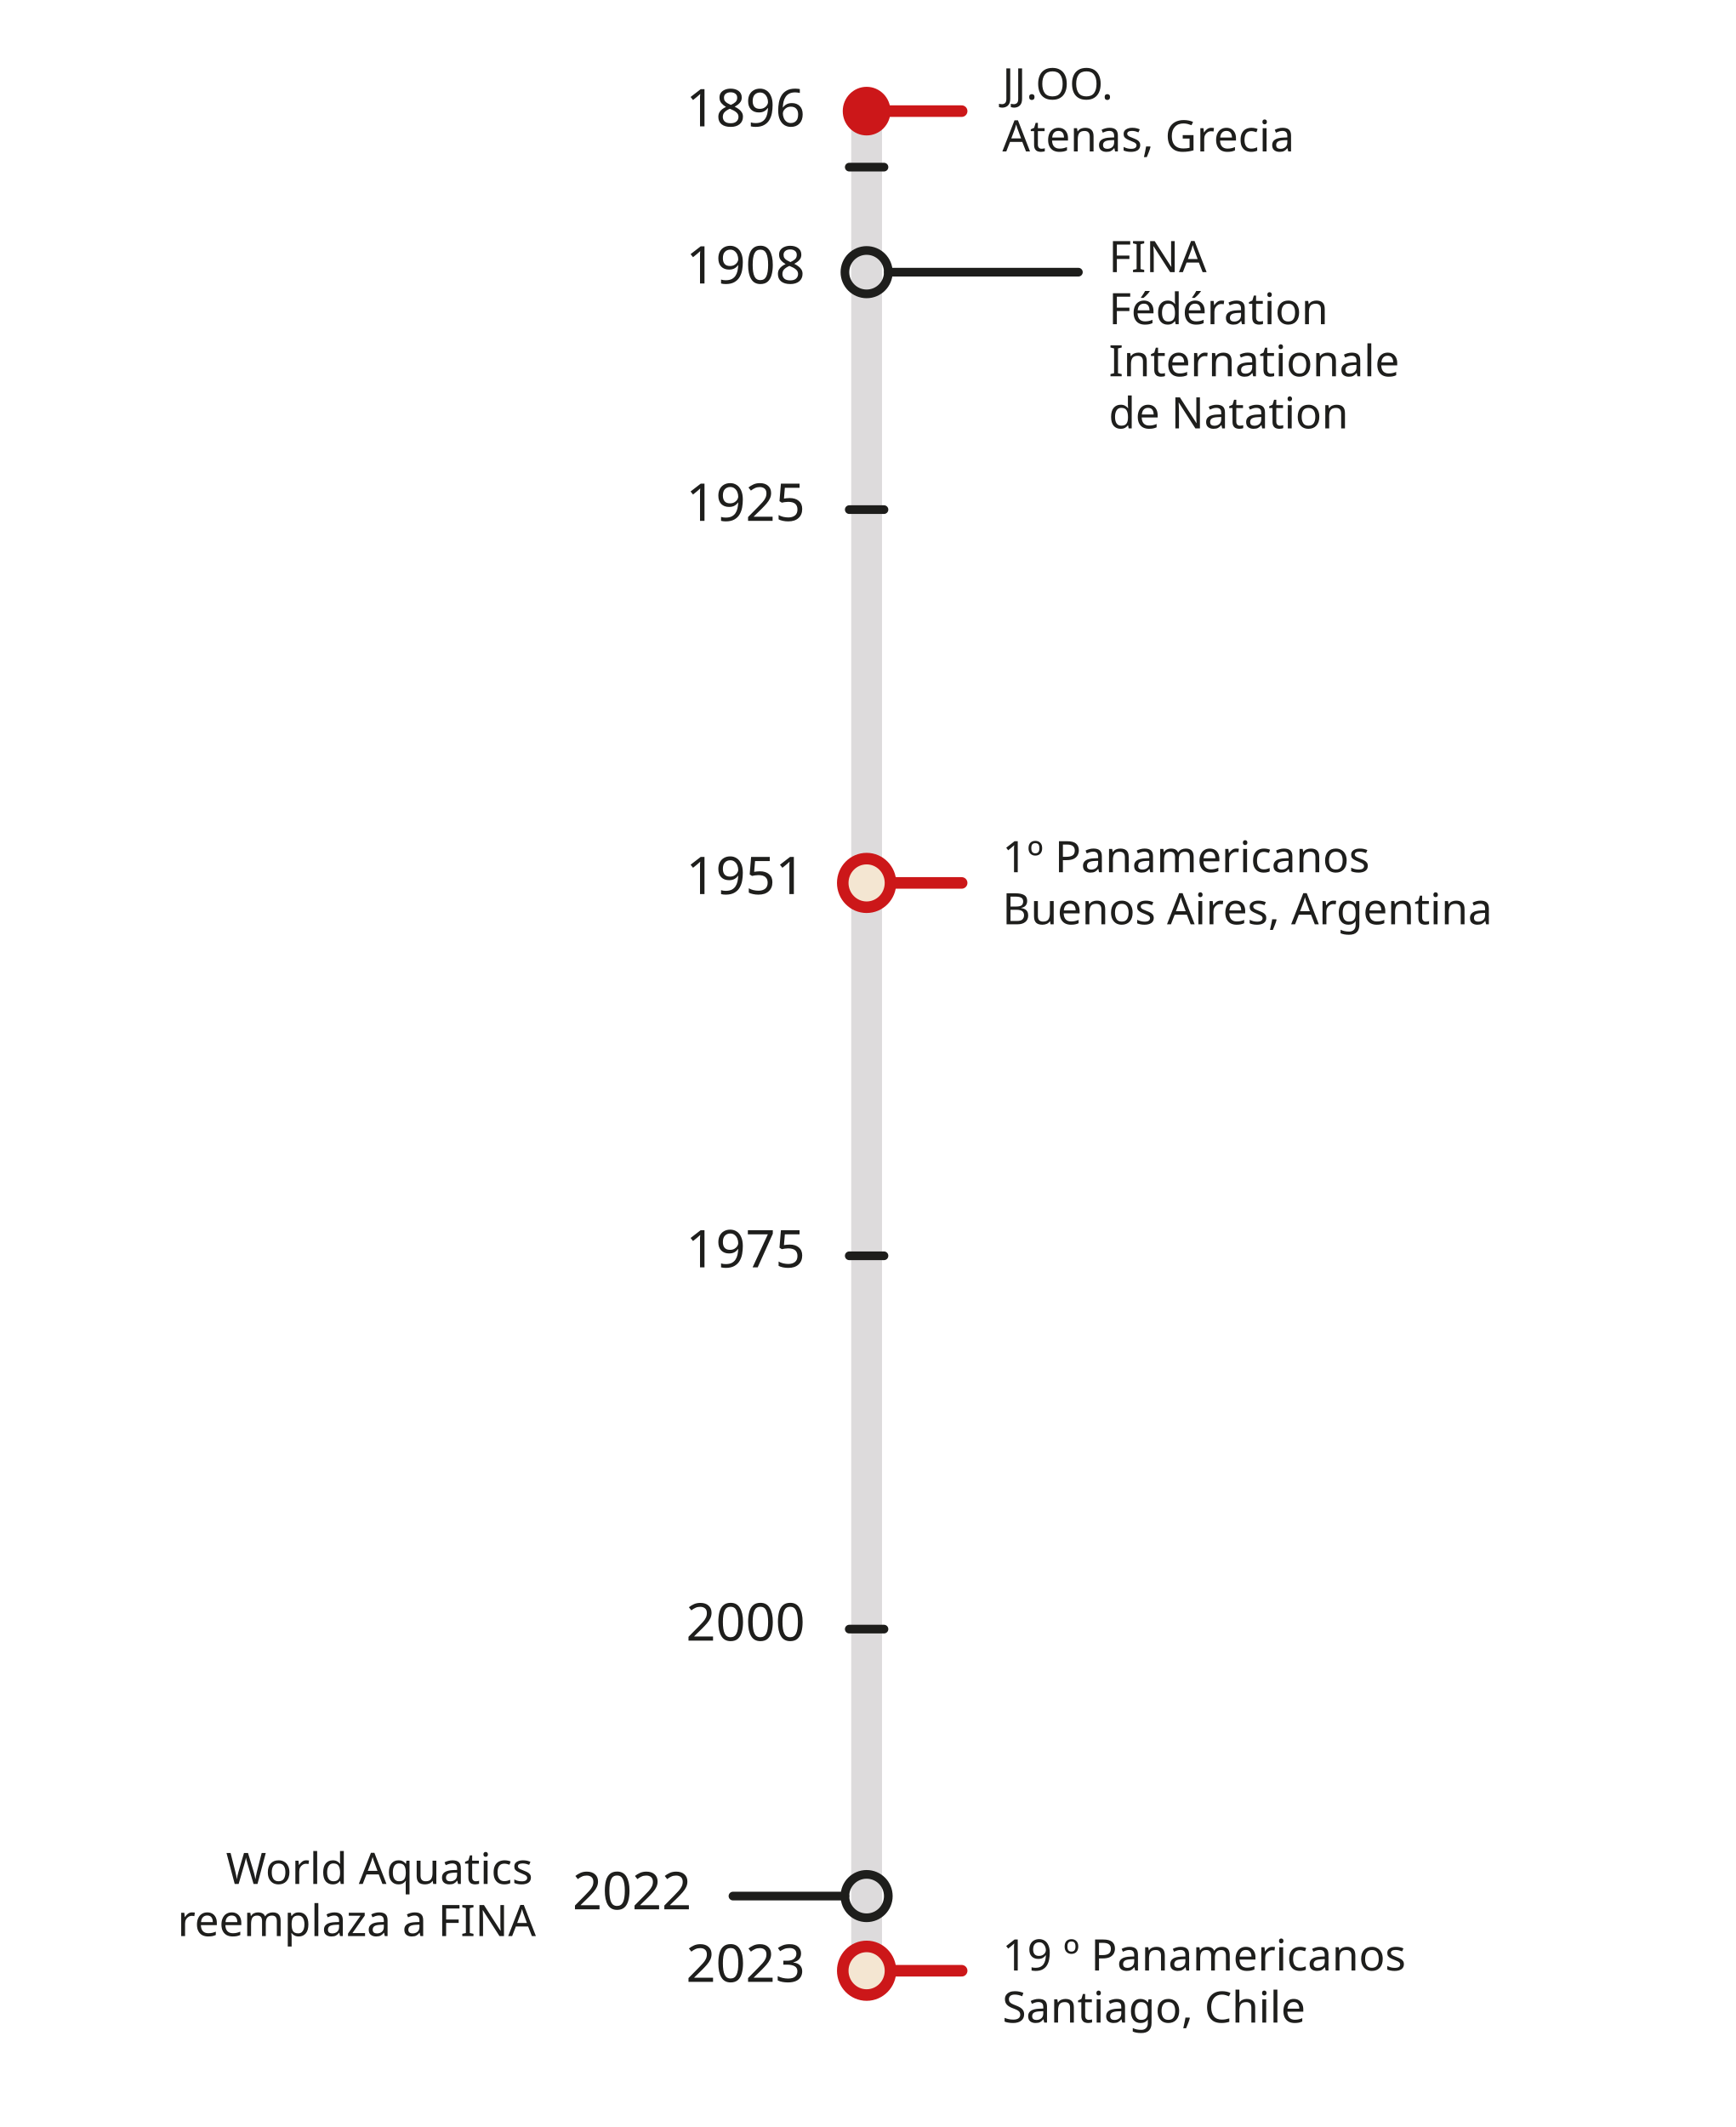
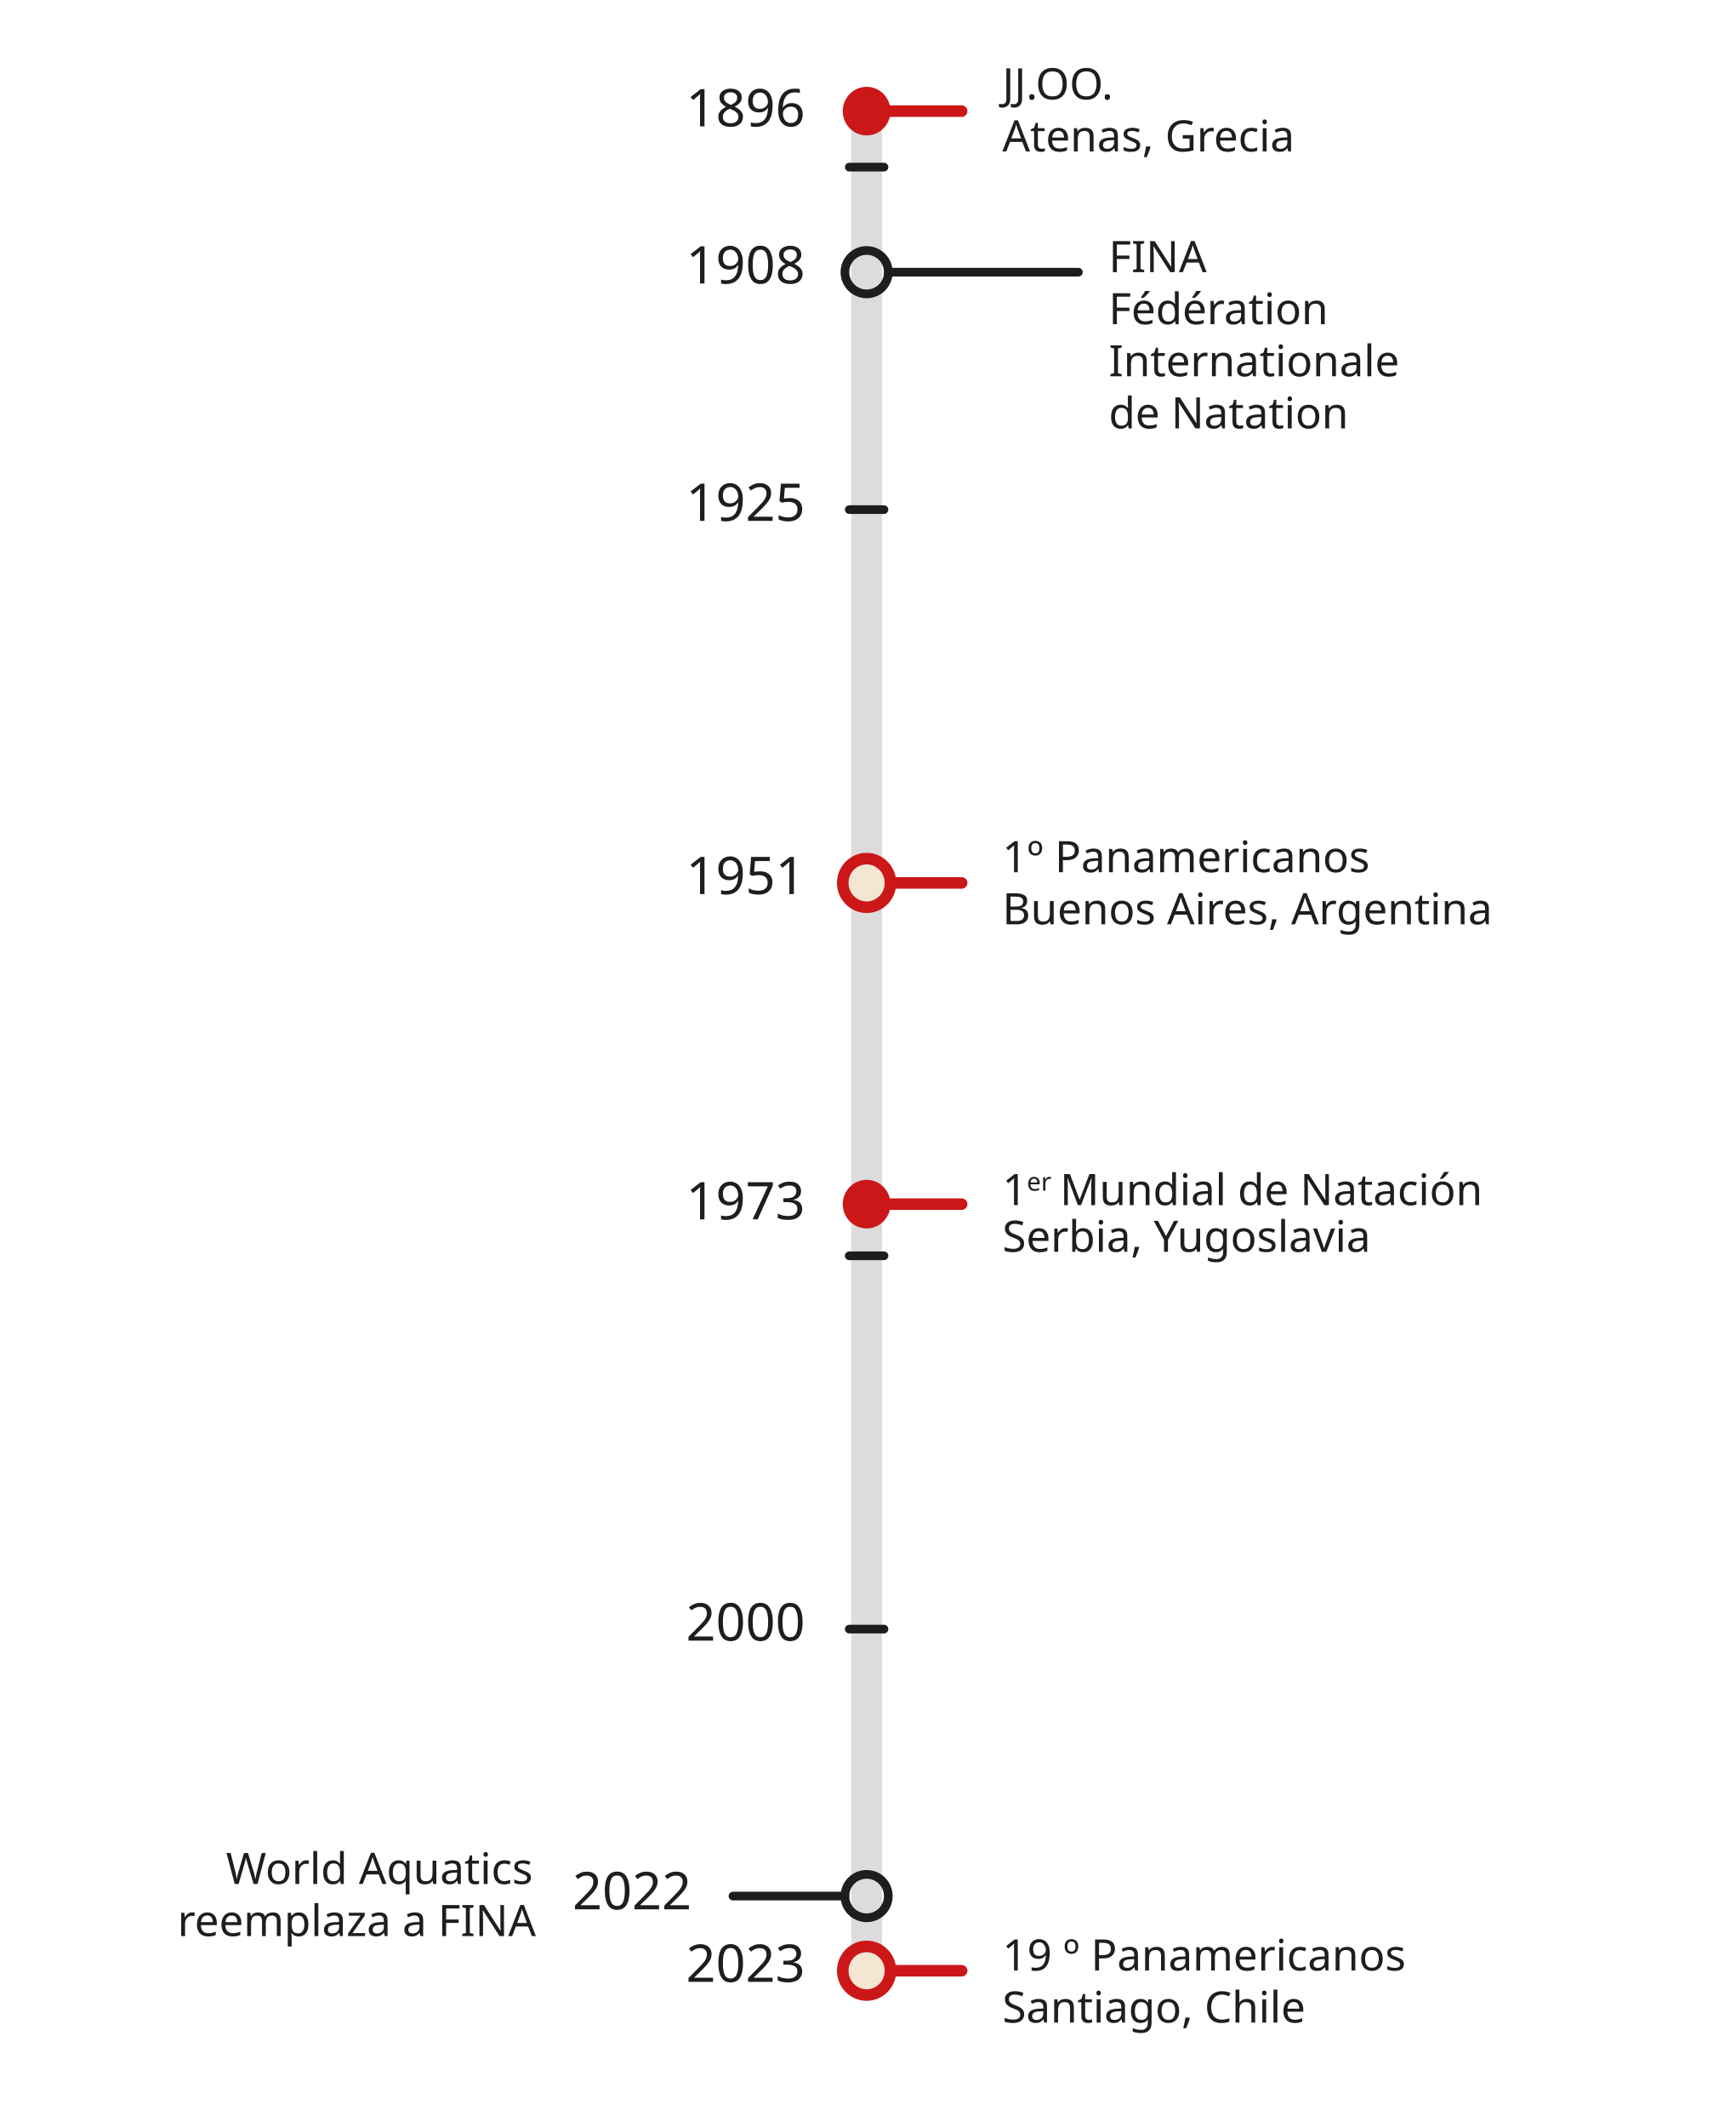
<svg xmlns="http://www.w3.org/2000/svg" version="1.1" id="Capa_1" x="0px" y="0px" viewBox="0 0 400 490" style="enable-background:new 0 0 400 490;" xml:space="preserve">
  <style type="text/css">
	.st0{fill:none;stroke:#CC1719;stroke-width:2.661;stroke-linecap:round;stroke-miterlimit:10;}
	.st1{fill:none;stroke:#DDDBDC;stroke-width:7.095;stroke-miterlimit:10;}
	.st2{fill:#1E1E1C;}
	.st3{font-family:'Roboto-Regular';}
	.st4{font-size:10px;}
	.st5{font-family:'Roboto-ThinItalic';}
	.st6{font-size:12px;}
	.st7{fill:none;stroke:#1D1D1B;stroke-width:2;stroke-linecap:round;stroke-linejoin:round;}
	.st8{fill:#F4E6D2;stroke:#CC1719;stroke-width:2.661;stroke-miterlimit:10;}
	.st9{fill:#CC1719;}
	.st10{fill:none;stroke:#1E1E1C;stroke-width:2;stroke-miterlimit:10;}
+ 	.st11{font-size:5.83px;}
</style>
  <g>
    <line class="st0" x1="204.7" y1="25.6" x2="221.6" y2="25.6" />
    <line class="st1" x1="199.7" y1="25.8" x2="199.7" y2="454" />
    <g>
      <text transform="matrix(1 0 0 1 230.9785 22.8924)" class="st2 st3 st4">JJ.OO.</text>
      <text transform="matrix(1 0 0 1 230.9785 34.8924)" class="st2 st3 st4">Atenas, Grecia</text>
    </g>
    <g>
      <text transform="matrix(1 0 0 1 230.9788 200.933)" class="st2 st3 st4">1º Panamericanos</text>
      <text transform="matrix(1 0 0 1 230.9788 212.933)" class="st2 st3 st4">Buenos Aires, Argentina</text>
    </g>
    <g>
      <text transform="matrix(1 0 0 1 255.4888 62.6901)" class="st2 st3 st4">FINA</text>
      <text transform="matrix(1 0 0 1 255.4888 74.6901)" class="st2 st5 st4">Fédération </text>
      <text transform="matrix(1 0 0 1 255.4888 86.6901)" class="st2 st5 st4">Internationale </text>
      <text transform="matrix(1 0 0 1 255.4888 98.6901)" class="st2 st5 st4">de Natation</text>
    </g>
    <g>
      <text transform="matrix(1 0 0 1 230.9785 453.948)" class="st2 st3 st4">19 º Panamericanos</text>
      <text transform="matrix(1 0 0 1 230.9785 465.948)" class="st2 st3 st4">Santiago, Chile</text>
    </g>
    <g>
      <text transform="matrix(1 0 0 1 158.0749 29.1068)" class="st2 st3 st6">1896</text>
    </g>
    <g>
      <text transform="matrix(1 0 0 1 158.0747 65.3104)" class="st2 st3 st6">1908</text>
    </g>
    <g>
      <text transform="matrix(1 0 0 1 158.0748 119.9869)" class="st2 st3 st6">1925</text>
    </g>
    <g>
      <text transform="matrix(1 0 0 1 158.0748 205.9741)" class="st2 st3 st6">1951</text>
    </g>
    <g>
-       <text transform="matrix(1 0 0 1 158.0748 291.9606)" class="st2 st3 st6">1975</text>
+       <text transform="matrix(1 0 0 1 158.0748 280.9072)" class="st2 st3 st6">1973</text>
    </g>
    <g>
      <text transform="matrix(1 0 0 1 158.0748 377.9475)" class="st2 st3 st6">2000</text>
    </g>
    <g>
      <text transform="matrix(1 0 0 1 158.0747 456.5681)" class="st2 st3 st6">2023</text>
    </g>
    <line class="st7" x1="203.7" y1="38.5" x2="195.7" y2="38.5" />
    <line class="st7" x1="203.7" y1="117.4" x2="195.7" y2="117.4" />
    <line class="st7" x1="203.7" y1="289.3" x2="195.7" y2="289.3" />
    <line class="st7" x1="203.7" y1="375.3" x2="195.7" y2="375.3" />
    <g>
      <line class="st0" x1="204.7" y1="203.4" x2="221.6" y2="203.4" />
      <ellipse class="st8" cx="199.7" cy="203.4" rx="5.5" ry="5.6" />
    </g>
    <g>
      <line class="st0" x1="204.7" y1="454" x2="221.6" y2="454" />
      <ellipse class="st8" cx="199.7" cy="454" rx="5.5" ry="5.6" />
    </g>
    <ellipse class="st9" cx="199.7" cy="25.6" rx="5.5" ry="5.6" />
+     <line class="st0" x1="204.7" y1="277.4" x2="221.6" y2="277.4" />
+     <ellipse class="st9" cx="199.7" cy="277.4" rx="5.5" ry="5.6" />
    <g>
      <circle class="st10" cx="199.7" cy="62.7" r="5" />
      <line class="st7" x1="204.7" y1="62.7" x2="248.5" y2="62.7" />
    </g>
    <g>
      <text transform="matrix(1 0 0 1 131.9149 439.8564)" class="st2 st3 st6">2022</text>
    </g>
    <g>
      <text transform="matrix(1 0 0 1 52.0702 434.0125)" class="st2 st3 st4">World Aquatics</text>
      <text transform="matrix(1 0 0 1 40.9102 446.0125)" class="st2 st3 st4">reemplaza a FINA</text>
    </g>
    <g>
      <circle class="st10" cx="199.7" cy="436.8" r="5" />
      <line class="st7" x1="194.7" y1="436.8" x2="168.9" y2="436.8" />
    </g>
+     <g>
+       <text transform="matrix(1 0 0 1 230.9783 277.6249)" class="st2 st3 st4">1</text>
+       <text transform="matrix(1 0 0 1 236.5933 274.2949)" class="st2 st3 st11">er</text>
+       <text transform="matrix(1 0 0 1 241.655 277.6249)" class="st2 st3 st4"> Mundial de Natación</text>
+       <text transform="matrix(1 0 0 1 230.9783 288.3849)" class="st2 st3 st4">Serbia, Yugoslavia</text>
+     </g>
  </g>
</svg>
